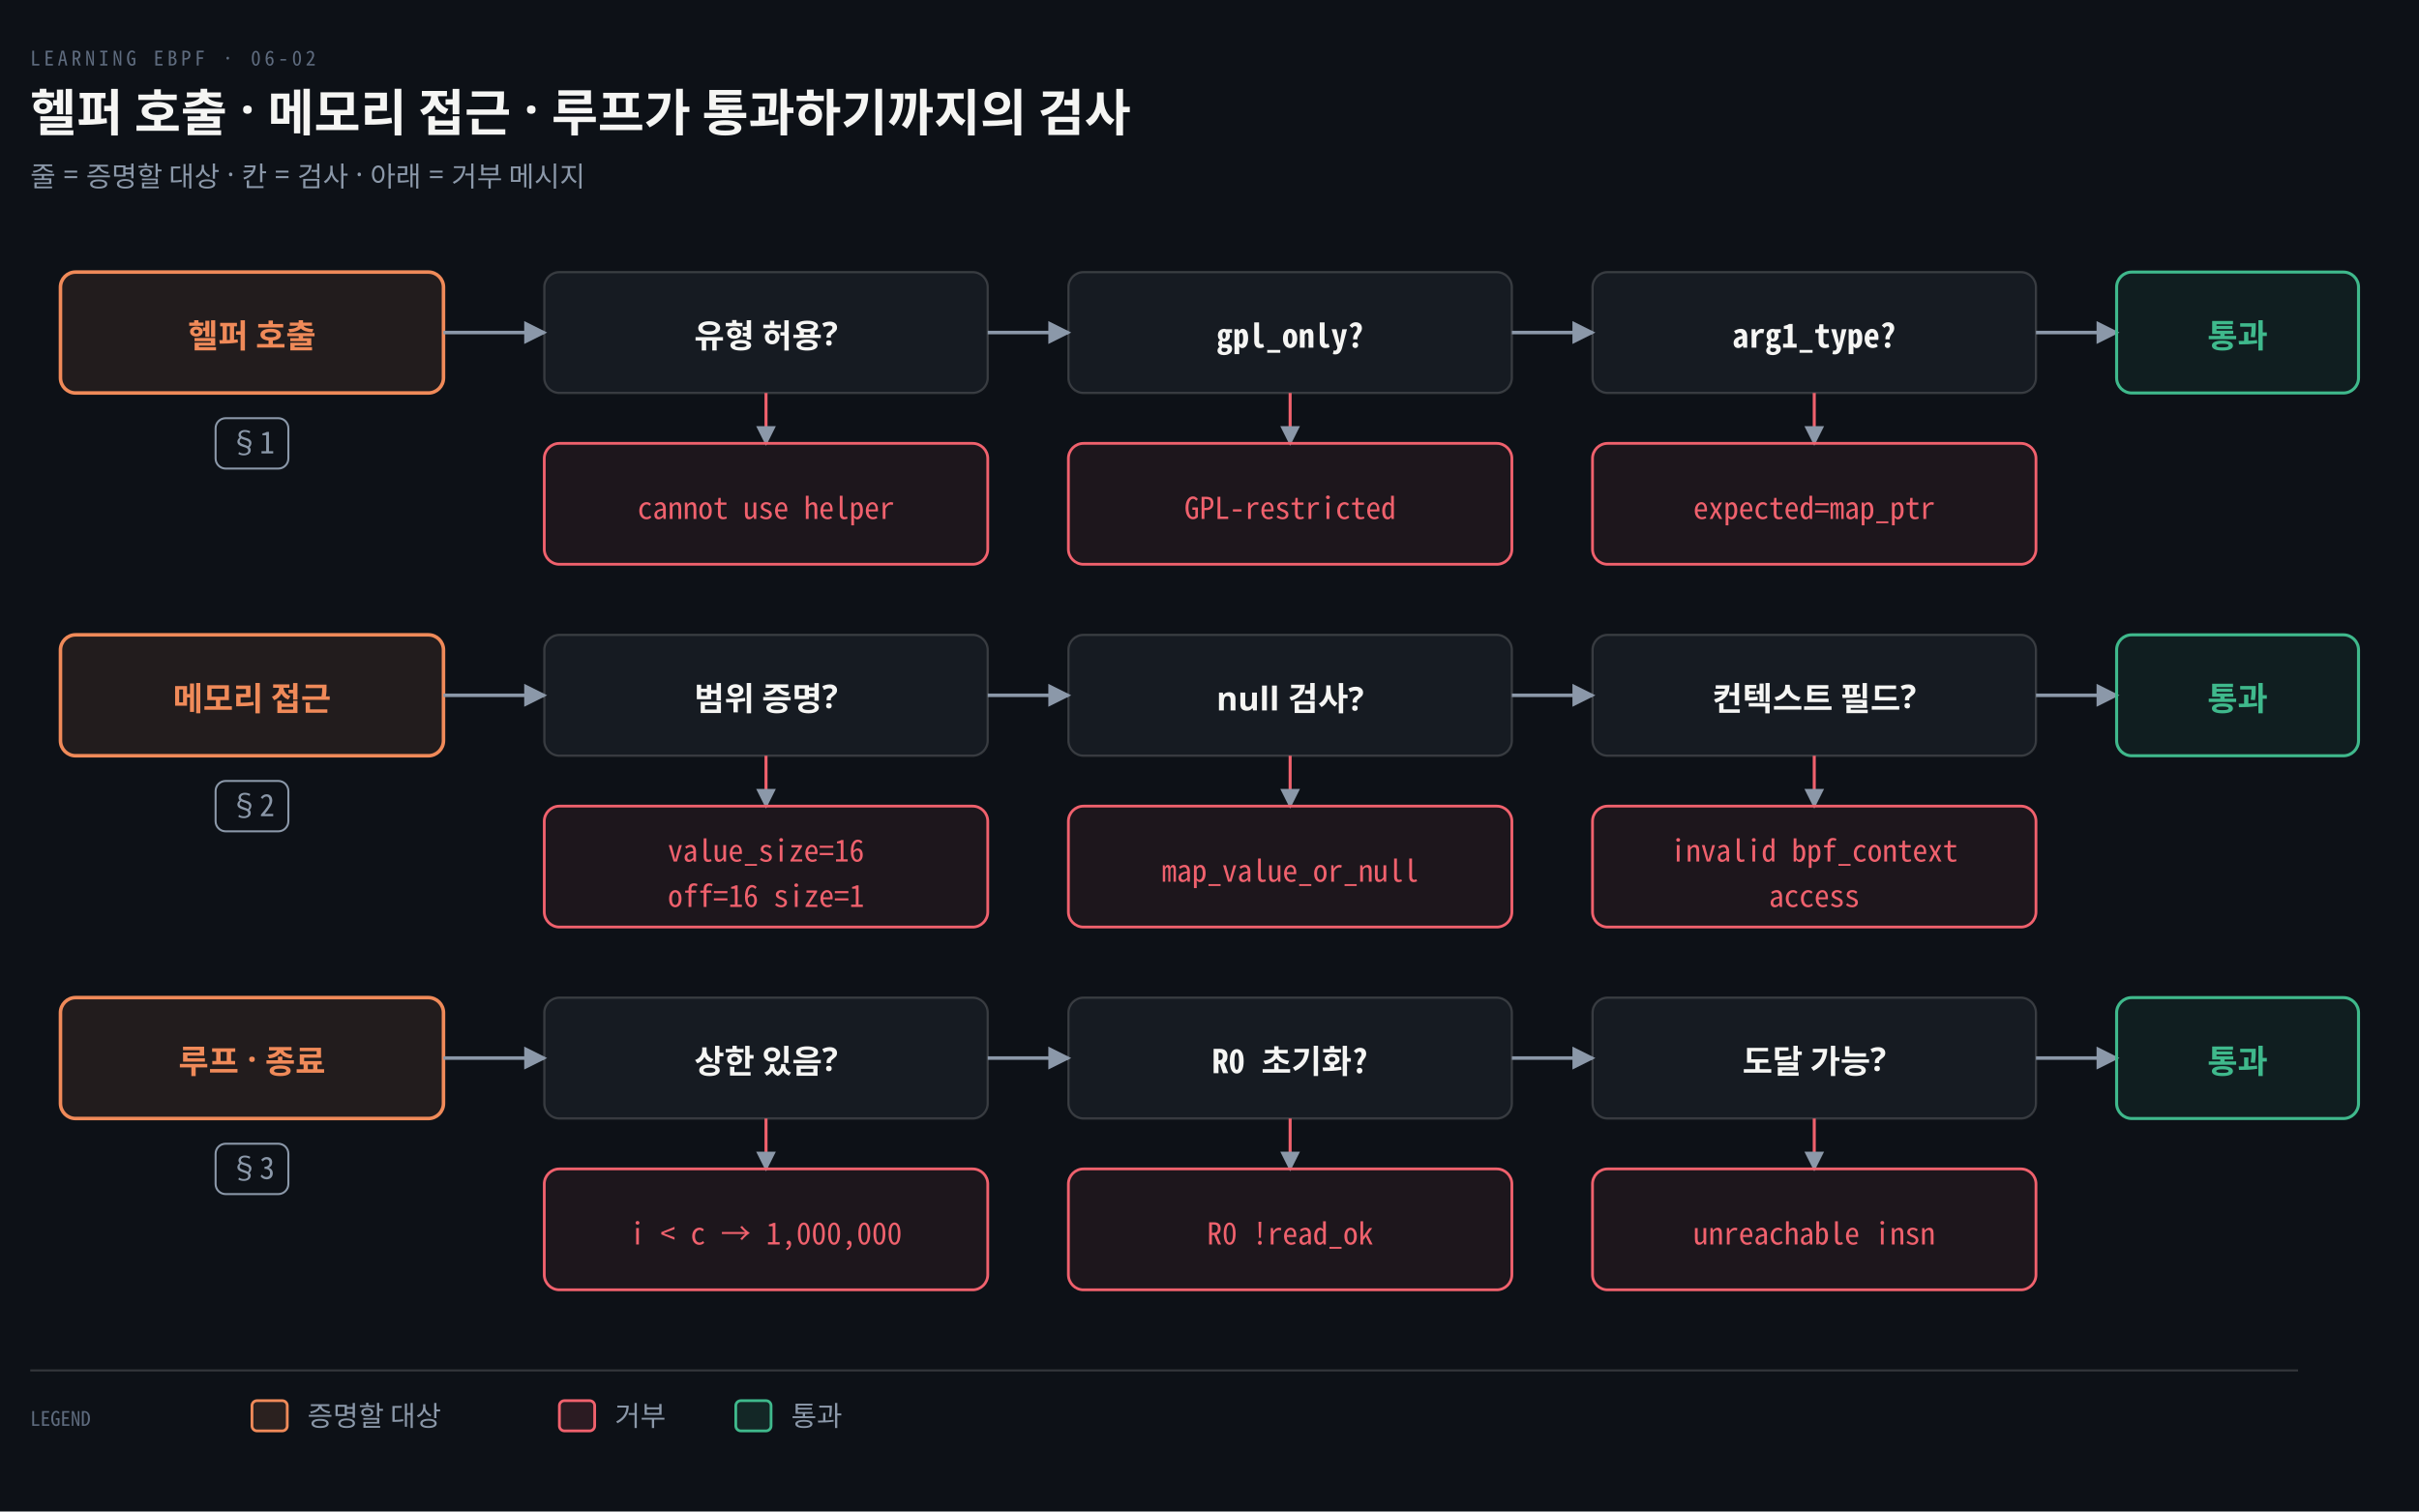
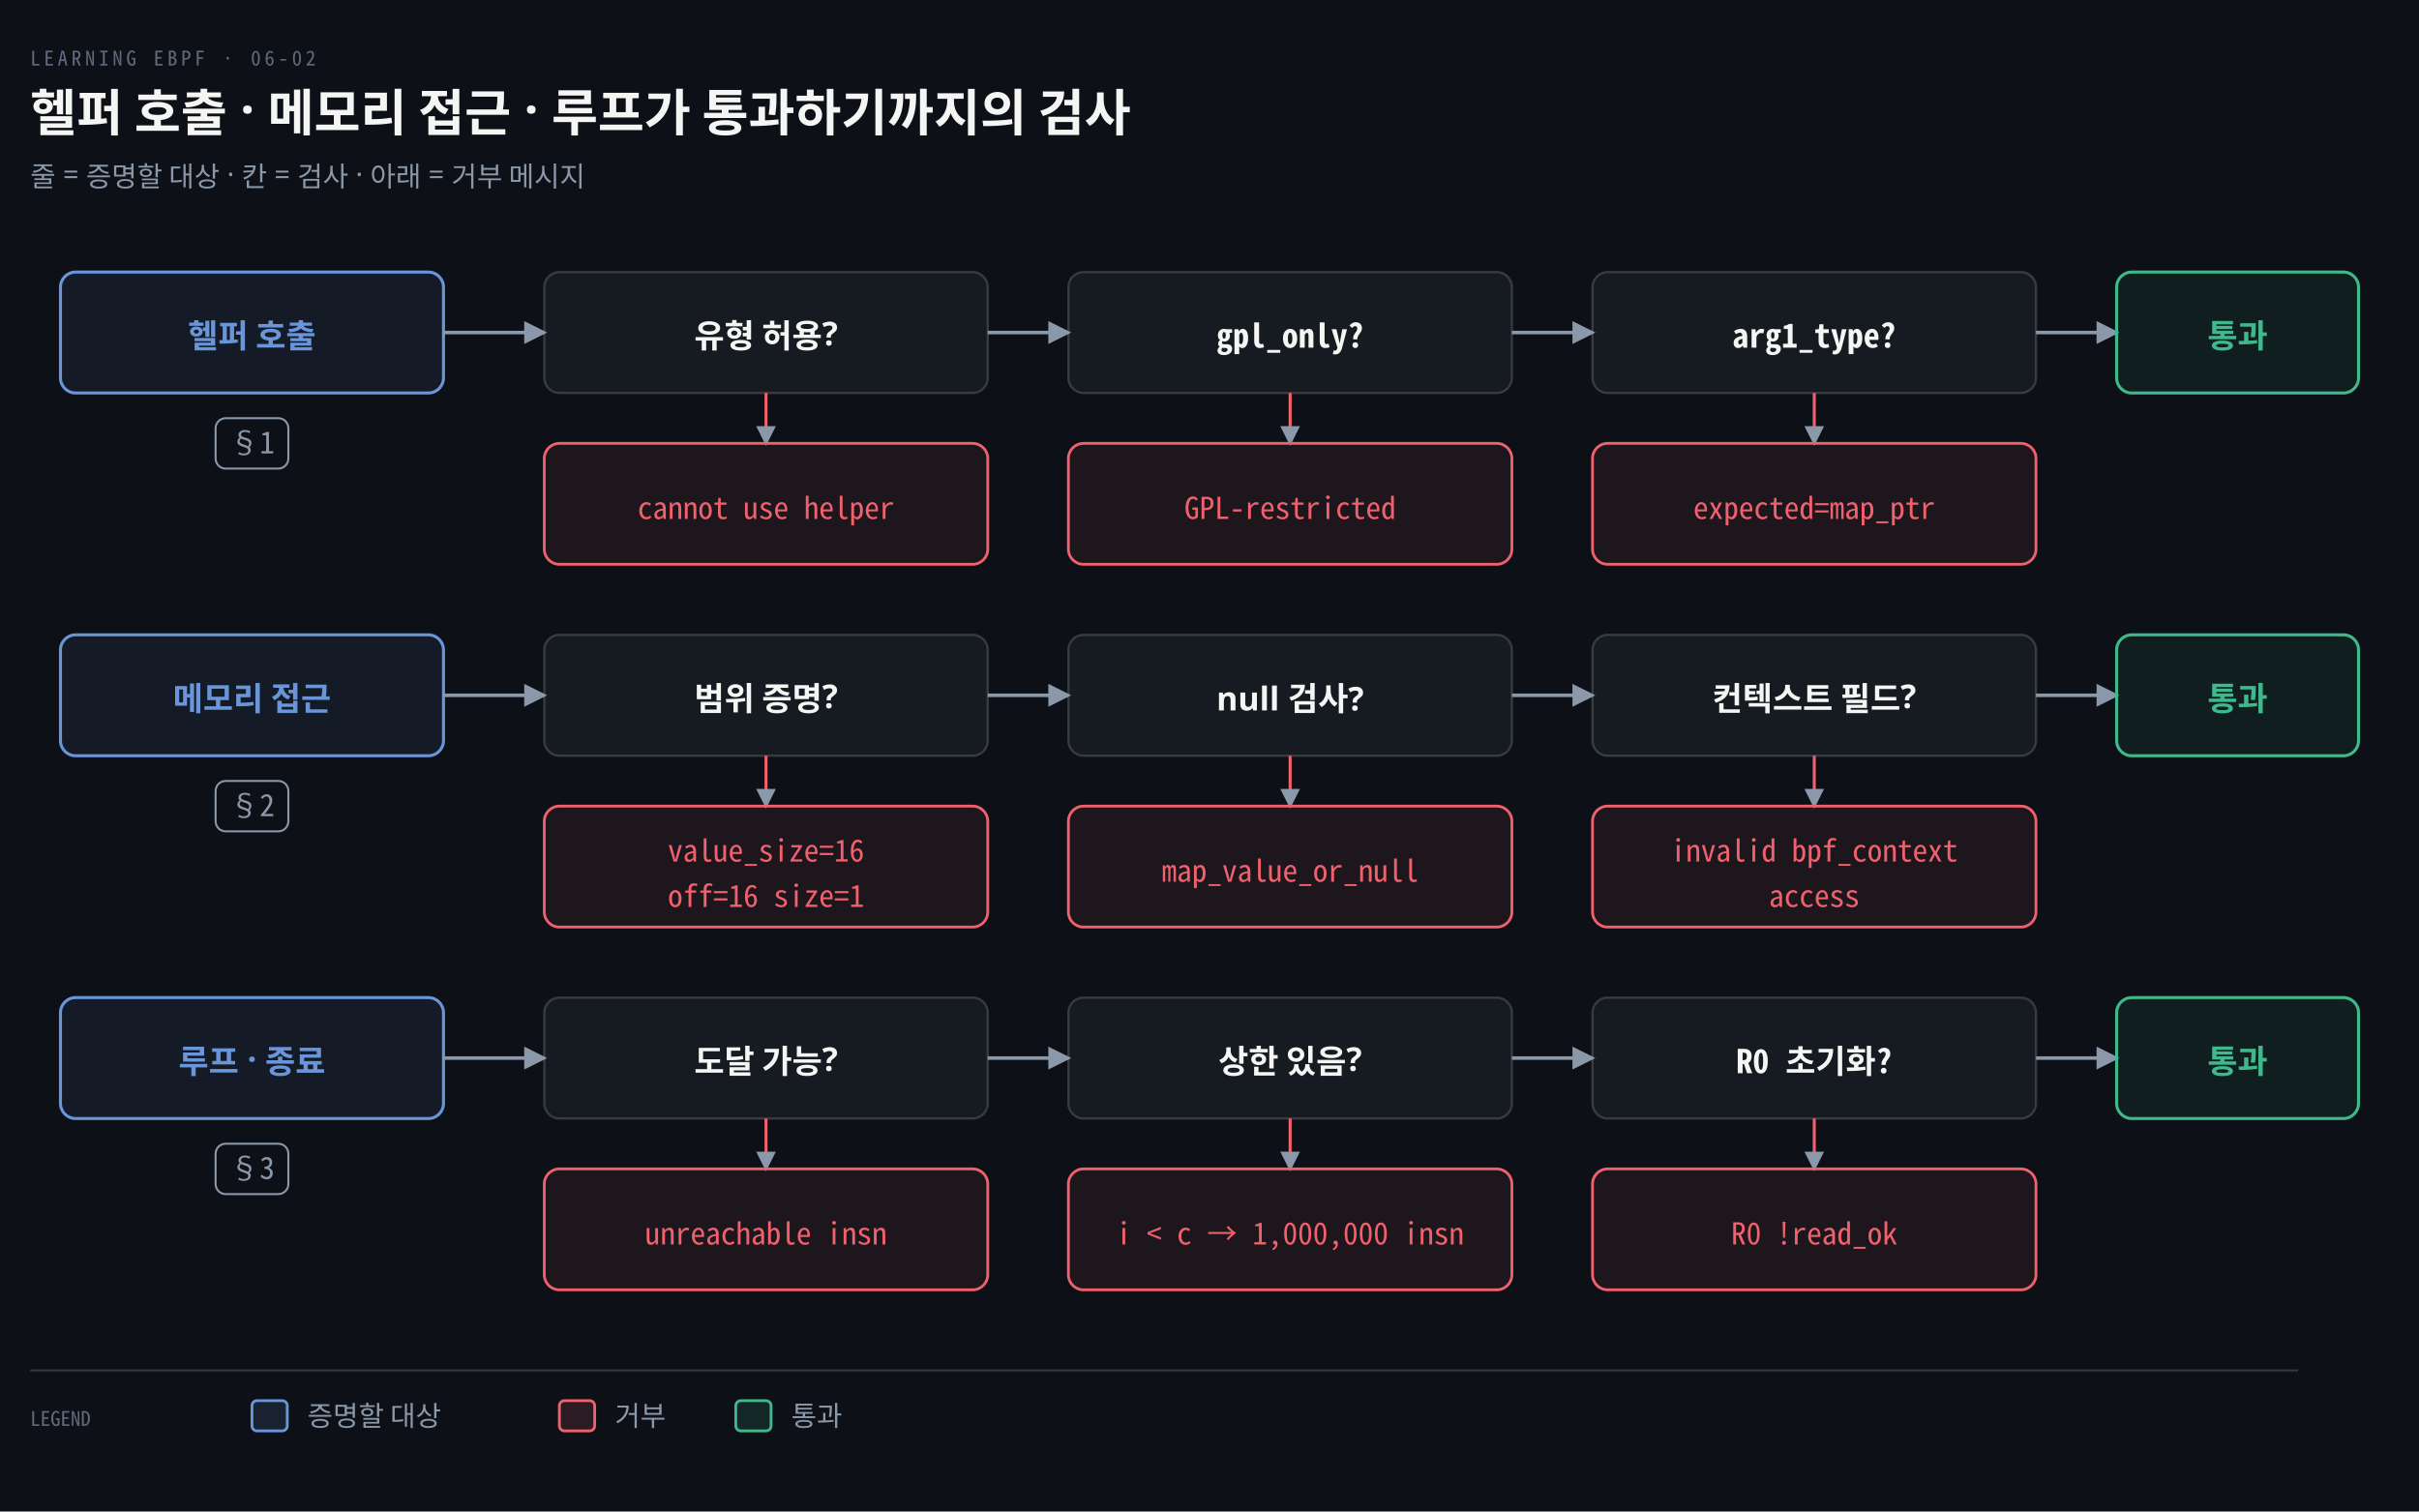
<svg xmlns="http://www.w3.org/2000/svg" viewBox="0 0 960 600" width="100%" role="img" aria-labelledby="dt dd">
  <defs>
    <marker id="ar" viewBox="0 0 8 8" refX="7" refY="4" markerWidth="6.5" markerHeight="6.5" orient="auto">
      <path d="M0 0 L8 4 L0 8 z" fill="#8B98A9" />
    </marker>
    <marker id="ok" viewBox="0 0 8 8" refX="7" refY="4" markerWidth="6.5" markerHeight="6.5" orient="auto">
      <path d="M0 0 L8 4 L0 8 z" fill="#3FB98C" />
    </marker>
    <marker id="warn" viewBox="0 0 8 8" refX="7" refY="4" markerWidth="6.5" markerHeight="6.5" orient="auto">
      <path d="M0 0 L8 4 L0 8 z" fill="#E3B341" />
    </marker>
    <marker id="bad" viewBox="0 0 8 8" refX="7" refY="4" markerWidth="6.5" markerHeight="6.5" orient="auto">
      <path d="M0 0 L8 4 L0 8 z" fill="#F0616D" />
    </marker>
    <marker id="info" viewBox="0 0 8 8" refX="7" refY="4" markerWidth="6.5" markerHeight="6.5" orient="auto">
      <path d="M0 0 L8 4 L0 8 z" fill="#6A95D8" />
    </marker>
    <marker id="acc" viewBox="0 0 8 8" refX="7" refY="4" markerWidth="6.5" markerHeight="6.5" orient="auto">
      <path d="M0 0 L8 4 L0 8 z" fill="#F08A59" />
    </marker>
    <marker id="soft" viewBox="0 0 8 8" refX="7" refY="4" markerWidth="6.5" markerHeight="6.5" orient="auto">
      <path d="M0 0 L8 4 L0 8 z" fill="#5E6B7E" />
    </marker>
  </defs>
  <rect width="960" height="600" fill="#0D1117" />
  <text x="12" y="26" font-family="'Geist Mono','Noto Sans Mono CJK KR',monospace" font-size="8" letter-spacing="0.18em" fill="#5E6B7E">LEARNING EBPF · 06-02</text>
  <text x="12" y="52" font-family="'Geist','Apple SD Gothic Neo','Noto Sans KR','Malgun Gothic',sans-serif" font-size="20" font-weight="600" fill="#F5F5F3">헬퍼 호출 · 메모리 접근 · 루프가 통과하기까지의 검사</text>
  <text x="12" y="74" font-family="'Geist','Apple SD Gothic Neo','Noto Sans KR','Malgun Gothic',sans-serif" font-size="11" fill="#8B98A9">줄 = 증명할 대상 · 칸 = 검사 · 아래 = 거부 메시지</text>
-   <rect x="24" y="108" width="152" height="48" rx="6" fill="#F08A5918" stroke="#F08A59" stroke-width="1.4" />
-   <text x="100" y="138" text-anchor="middle" font-family="'Geist','Apple SD Gothic Neo','Noto Sans KR','Malgun Gothic',sans-serif" font-size="13" font-weight="600" fill="#F08A59">헬퍼 호출</text>
+   <rect x="24" y="108" width="152" height="48" rx="6" fill="#6A95D814" stroke="#6A95D8" stroke-width="1.2" />
+   <text x="100" y="138" text-anchor="middle" font-family="'Geist','Apple SD Gothic Neo','Noto Sans KR','Malgun Gothic',sans-serif" font-size="13" font-weight="600" fill="#6A95D8">헬퍼 호출</text>
  <rect x="85.56" y="166" width="28.88" height="20" rx="4" fill="#0D1117" stroke="#8B98A9" stroke-width="0.8" />
  <text x="100" y="180" text-anchor="middle" font-family="'Geist Mono','Noto Sans Mono CJK KR',monospace" font-size="12" font-weight="400" fill="#8B98A9">§1</text>
  <rect x="216" y="108" width="176" height="48" rx="6" fill="#161B22" stroke="rgba(191,192,192,0.22)" stroke-width="0.9" />
  <text x="304.0" y="138" text-anchor="middle" font-family="'Geist','Apple SD Gothic Neo','Noto Sans KR','Malgun Gothic',sans-serif" font-size="13" font-weight="600" fill="#F5F5F3">유형 허용?</text>
  <path d="M 176 132.0 L 216 132.0" fill="none" stroke="#8B98A9" stroke-width="1.4" marker-end="url(#ar)" />
  <path d="M 304.0 156 L 304.0 176" fill="none" stroke="#F0616D" stroke-width="1.2" marker-end="url(#ar)" />
  <rect x="216" y="176" width="176" height="48" rx="6" fill="#F0616D12" stroke="#F0616D" stroke-width="1.1" />
  <text x="304.0" y="206" text-anchor="middle" font-family="'Geist Mono','Noto Sans Mono CJK KR',monospace" font-size="12" font-weight="400" fill="#F0616D">cannot use helper</text>
  <rect x="424" y="108" width="176" height="48" rx="6" fill="#161B22" stroke="rgba(191,192,192,0.22)" stroke-width="0.9" />
  <text x="512.0" y="138" text-anchor="middle" font-family="'Geist Mono','Noto Sans Mono CJK KR',monospace" font-size="13" font-weight="600" fill="#F5F5F3">gpl_only?</text>
  <path d="M 392 132.0 L 424 132.0" fill="none" stroke="#8B98A9" stroke-width="1.4" marker-end="url(#ar)" />
  <path d="M 512.0 156 L 512.0 176" fill="none" stroke="#F0616D" stroke-width="1.2" marker-end="url(#ar)" />
  <rect x="424" y="176" width="176" height="48" rx="6" fill="#F0616D12" stroke="#F0616D" stroke-width="1.1" />
  <text x="512.0" y="206" text-anchor="middle" font-family="'Geist Mono','Noto Sans Mono CJK KR',monospace" font-size="12" font-weight="400" fill="#F0616D">GPL-restricted</text>
  <rect x="632" y="108" width="176" height="48" rx="6" fill="#161B22" stroke="rgba(191,192,192,0.22)" stroke-width="0.9" />
  <text x="720.0" y="138" text-anchor="middle" font-family="'Geist Mono','Noto Sans Mono CJK KR',monospace" font-size="13" font-weight="600" fill="#F5F5F3">arg1_type?</text>
  <path d="M 600 132.0 L 632 132.0" fill="none" stroke="#8B98A9" stroke-width="1.4" marker-end="url(#ar)" />
  <path d="M 720.0 156 L 720.0 176" fill="none" stroke="#F0616D" stroke-width="1.2" marker-end="url(#ar)" />
  <rect x="632" y="176" width="176" height="48" rx="6" fill="#F0616D12" stroke="#F0616D" stroke-width="1.1" />
  <text x="720.0" y="206" text-anchor="middle" font-family="'Geist Mono','Noto Sans Mono CJK KR',monospace" font-size="12" font-weight="400" fill="#F0616D">expected=map_ptr</text>
  <path d="M 808 132.0 L 840 132.0" fill="none" stroke="#8B98A9" stroke-width="1.4" marker-end="url(#ar)" />
  <rect x="840" y="108" width="96" height="48" rx="6" fill="#3FB98C14" stroke="#3FB98C" stroke-width="1.2" />
  <text x="888" y="138" text-anchor="middle" font-family="'Geist','Apple SD Gothic Neo','Noto Sans KR','Malgun Gothic',sans-serif" font-size="13" font-weight="600" fill="#3FB98C">통과</text>
-   <rect x="24" y="252" width="152" height="48" rx="6" fill="#F08A5918" stroke="#F08A59" stroke-width="1.4" />
-   <text x="100" y="282" text-anchor="middle" font-family="'Geist','Apple SD Gothic Neo','Noto Sans KR','Malgun Gothic',sans-serif" font-size="13" font-weight="600" fill="#F08A59">메모리 접근</text>
+   <rect x="24" y="252" width="152" height="48" rx="6" fill="#6A95D814" stroke="#6A95D8" stroke-width="1.2" />
+   <text x="100" y="282" text-anchor="middle" font-family="'Geist','Apple SD Gothic Neo','Noto Sans KR','Malgun Gothic',sans-serif" font-size="13" font-weight="600" fill="#6A95D8">메모리 접근</text>
  <rect x="85.56" y="310" width="28.88" height="20" rx="4" fill="#0D1117" stroke="#8B98A9" stroke-width="0.8" />
  <text x="100" y="324" text-anchor="middle" font-family="'Geist Mono','Noto Sans Mono CJK KR',monospace" font-size="12" font-weight="400" fill="#8B98A9">§2</text>
  <rect x="216" y="252" width="176" height="48" rx="6" fill="#161B22" stroke="rgba(191,192,192,0.22)" stroke-width="0.9" />
  <text x="304.0" y="282" text-anchor="middle" font-family="'Geist','Apple SD Gothic Neo','Noto Sans KR','Malgun Gothic',sans-serif" font-size="13" font-weight="600" fill="#F5F5F3">범위 증명?</text>
  <path d="M 176 276.0 L 216 276.0" fill="none" stroke="#8B98A9" stroke-width="1.4" marker-end="url(#ar)" />
  <path d="M 304.0 300 L 304.0 320" fill="none" stroke="#F0616D" stroke-width="1.2" marker-end="url(#ar)" />
  <rect x="216" y="320" width="176" height="48" rx="6" fill="#F0616D12" stroke="#F0616D" stroke-width="1.1" />
  <text x="304.0" y="342" text-anchor="middle" font-family="'Geist Mono','Noto Sans Mono CJK KR',monospace" font-size="12" font-weight="400" fill="#F0616D">value_size=16</text>
  <text x="304.0" y="360" text-anchor="middle" font-family="'Geist Mono','Noto Sans Mono CJK KR',monospace" font-size="12" font-weight="400" fill="#F0616D">off=16 size=1</text>
  <rect x="424" y="252" width="176" height="48" rx="6" fill="#161B22" stroke="rgba(191,192,192,0.22)" stroke-width="0.9" />
  <text x="512.0" y="282" text-anchor="middle" font-family="'Geist','Apple SD Gothic Neo','Noto Sans KR','Malgun Gothic',sans-serif" font-size="13" font-weight="600" fill="#F5F5F3">null 검사?</text>
  <path d="M 392 276.0 L 424 276.0" fill="none" stroke="#8B98A9" stroke-width="1.4" marker-end="url(#ar)" />
  <path d="M 512.0 300 L 512.0 320" fill="none" stroke="#F0616D" stroke-width="1.2" marker-end="url(#ar)" />
  <rect x="424" y="320" width="176" height="48" rx="6" fill="#F0616D12" stroke="#F0616D" stroke-width="1.1" />
  <text x="512.0" y="350" text-anchor="middle" font-family="'Geist Mono','Noto Sans Mono CJK KR',monospace" font-size="12" font-weight="400" fill="#F0616D">map_value_or_null</text>
  <rect x="632" y="252" width="176" height="48" rx="6" fill="#161B22" stroke="rgba(191,192,192,0.22)" stroke-width="0.9" />
  <text x="720.0" y="282" text-anchor="middle" font-family="'Geist','Apple SD Gothic Neo','Noto Sans KR','Malgun Gothic',sans-serif" font-size="13" font-weight="600" fill="#F5F5F3">컨텍스트 필드?</text>
  <path d="M 600 276.0 L 632 276.0" fill="none" stroke="#8B98A9" stroke-width="1.4" marker-end="url(#ar)" />
  <path d="M 720.0 300 L 720.0 320" fill="none" stroke="#F0616D" stroke-width="1.2" marker-end="url(#ar)" />
  <rect x="632" y="320" width="176" height="48" rx="6" fill="#F0616D12" stroke="#F0616D" stroke-width="1.1" />
  <text x="720.0" y="342" text-anchor="middle" font-family="'Geist Mono','Noto Sans Mono CJK KR',monospace" font-size="12" font-weight="400" fill="#F0616D">invalid bpf_context</text>
  <text x="720.0" y="360" text-anchor="middle" font-family="'Geist Mono','Noto Sans Mono CJK KR',monospace" font-size="12" font-weight="400" fill="#F0616D">access</text>
  <path d="M 808 276.0 L 840 276.0" fill="none" stroke="#8B98A9" stroke-width="1.4" marker-end="url(#ar)" />
  <rect x="840" y="252" width="96" height="48" rx="6" fill="#3FB98C14" stroke="#3FB98C" stroke-width="1.2" />
  <text x="888" y="282" text-anchor="middle" font-family="'Geist','Apple SD Gothic Neo','Noto Sans KR','Malgun Gothic',sans-serif" font-size="13" font-weight="600" fill="#3FB98C">통과</text>
-   <rect x="24" y="396" width="152" height="48" rx="6" fill="#F08A5918" stroke="#F08A59" stroke-width="1.4" />
-   <text x="100" y="426" text-anchor="middle" font-family="'Geist','Apple SD Gothic Neo','Noto Sans KR','Malgun Gothic',sans-serif" font-size="13" font-weight="600" fill="#F08A59">루프 · 종료</text>
+   <rect x="24" y="396" width="152" height="48" rx="6" fill="#6A95D814" stroke="#6A95D8" stroke-width="1.2" />
+   <text x="100" y="426" text-anchor="middle" font-family="'Geist','Apple SD Gothic Neo','Noto Sans KR','Malgun Gothic',sans-serif" font-size="13" font-weight="600" fill="#6A95D8">루프 · 종료</text>
  <rect x="85.56" y="454" width="28.88" height="20" rx="4" fill="#0D1117" stroke="#8B98A9" stroke-width="0.8" />
  <text x="100" y="468" text-anchor="middle" font-family="'Geist Mono','Noto Sans Mono CJK KR',monospace" font-size="12" font-weight="400" fill="#8B98A9">§3</text>
  <rect x="216" y="396" width="176" height="48" rx="6" fill="#161B22" stroke="rgba(191,192,192,0.22)" stroke-width="0.9" />
-   <text x="304.0" y="426" text-anchor="middle" font-family="'Geist','Apple SD Gothic Neo','Noto Sans KR','Malgun Gothic',sans-serif" font-size="13" font-weight="600" fill="#F5F5F3">상한 있음?</text>
+   <text x="304.0" y="426" text-anchor="middle" font-family="'Geist','Apple SD Gothic Neo','Noto Sans KR','Malgun Gothic',sans-serif" font-size="13" font-weight="600" fill="#F5F5F3">도달 가능?</text>
  <path d="M 176 420.0 L 216 420.0" fill="none" stroke="#8B98A9" stroke-width="1.4" marker-end="url(#ar)" />
  <path d="M 304.0 444 L 304.0 464" fill="none" stroke="#F0616D" stroke-width="1.2" marker-end="url(#ar)" />
  <rect x="216" y="464" width="176" height="48" rx="6" fill="#F0616D12" stroke="#F0616D" stroke-width="1.1" />
-   <text x="304.0" y="494" text-anchor="middle" font-family="'Geist Mono','Noto Sans Mono CJK KR',monospace" font-size="12" font-weight="400" fill="#F0616D">i &lt; c → 1,000,000</text>
+   <text x="304.0" y="494" text-anchor="middle" font-family="'Geist Mono','Noto Sans Mono CJK KR',monospace" font-size="12" font-weight="400" fill="#F0616D">unreachable insn</text>
  <rect x="424" y="396" width="176" height="48" rx="6" fill="#161B22" stroke="rgba(191,192,192,0.22)" stroke-width="0.9" />
-   <text x="512.0" y="426" text-anchor="middle" font-family="'Geist Mono','Noto Sans Mono CJK KR',monospace" font-size="13" font-weight="600" fill="#F5F5F3">R0 초기화?</text>
+   <text x="512.0" y="426" text-anchor="middle" font-family="'Geist','Apple SD Gothic Neo','Noto Sans KR','Malgun Gothic',sans-serif" font-size="13" font-weight="600" fill="#F5F5F3">상한 있음?</text>
  <path d="M 392 420.0 L 424 420.0" fill="none" stroke="#8B98A9" stroke-width="1.4" marker-end="url(#ar)" />
  <path d="M 512.0 444 L 512.0 464" fill="none" stroke="#F0616D" stroke-width="1.2" marker-end="url(#ar)" />
  <rect x="424" y="464" width="176" height="48" rx="6" fill="#F0616D12" stroke="#F0616D" stroke-width="1.1" />
-   <text x="512.0" y="494" text-anchor="middle" font-family="'Geist Mono','Noto Sans Mono CJK KR',monospace" font-size="12" font-weight="400" fill="#F0616D">R0 !read_ok</text>
+   <text x="512.0" y="494" text-anchor="middle" font-family="'Geist Mono','Noto Sans Mono CJK KR',monospace" font-size="12" font-weight="400" fill="#F0616D">i &lt; c → 1,000,000 insn</text>
  <rect x="632" y="396" width="176" height="48" rx="6" fill="#161B22" stroke="rgba(191,192,192,0.22)" stroke-width="0.9" />
-   <text x="720.0" y="426" text-anchor="middle" font-family="'Geist','Apple SD Gothic Neo','Noto Sans KR','Malgun Gothic',sans-serif" font-size="13" font-weight="600" fill="#F5F5F3">도달 가능?</text>
+   <text x="720.0" y="426" text-anchor="middle" font-family="'Geist Mono','Noto Sans Mono CJK KR',monospace" font-size="13" font-weight="600" fill="#F5F5F3">R0 초기화?</text>
  <path d="M 600 420.0 L 632 420.0" fill="none" stroke="#8B98A9" stroke-width="1.4" marker-end="url(#ar)" />
  <path d="M 720.0 444 L 720.0 464" fill="none" stroke="#F0616D" stroke-width="1.2" marker-end="url(#ar)" />
  <rect x="632" y="464" width="176" height="48" rx="6" fill="#F0616D12" stroke="#F0616D" stroke-width="1.1" />
-   <text x="720.0" y="494" text-anchor="middle" font-family="'Geist Mono','Noto Sans Mono CJK KR',monospace" font-size="12" font-weight="400" fill="#F0616D">unreachable insn</text>
+   <text x="720.0" y="494" text-anchor="middle" font-family="'Geist Mono','Noto Sans Mono CJK KR',monospace" font-size="12" font-weight="400" fill="#F0616D">R0 !read_ok</text>
  <path d="M 808 420.0 L 840 420.0" fill="none" stroke="#8B98A9" stroke-width="1.4" marker-end="url(#ar)" />
  <rect x="840" y="396" width="96" height="48" rx="6" fill="#3FB98C14" stroke="#3FB98C" stroke-width="1.2" />
  <text x="888" y="426" text-anchor="middle" font-family="'Geist','Apple SD Gothic Neo','Noto Sans KR','Malgun Gothic',sans-serif" font-size="13" font-weight="600" fill="#3FB98C">통과</text>
  <line x1="12" y1="544" x2="912" y2="544" stroke="rgba(191,192,192,0.22)" stroke-width="0.8" />
  <text x="12" y="566" text-anchor="start" font-family="'Geist Mono','Noto Sans Mono CJK KR',monospace" font-size="8" font-weight="400" fill="#5E6B7E">LEGEND</text>
-   <rect x="100" y="556" width="14" height="12" rx="2" fill="#F08A5922" stroke="#F08A59" stroke-width="1.1" />
+   <rect x="100" y="556" width="14" height="12" rx="2" fill="#6A95D822" stroke="#6A95D8" stroke-width="1.1" />
  <text x="122" y="566" text-anchor="start" font-family="'Geist','Apple SD Gothic Neo','Noto Sans KR','Malgun Gothic',sans-serif" font-size="11" font-weight="400" fill="#8B98A9">증명할 대상</text>
  <rect x="222" y="556" width="14" height="12" rx="2" fill="#F0616D22" stroke="#F0616D" stroke-width="1.1" />
  <text x="244" y="566" text-anchor="start" font-family="'Geist','Apple SD Gothic Neo','Noto Sans KR','Malgun Gothic',sans-serif" font-size="11" font-weight="400" fill="#8B98A9">거부</text>
  <rect x="292" y="556" width="14" height="12" rx="2" fill="#3FB98C22" stroke="#3FB98C" stroke-width="1.1" />
  <text x="314" y="566" text-anchor="start" font-family="'Geist','Apple SD Gothic Neo','Noto Sans KR','Malgun Gothic',sans-serif" font-size="11" font-weight="400" fill="#8B98A9">통과</text>
</svg>
